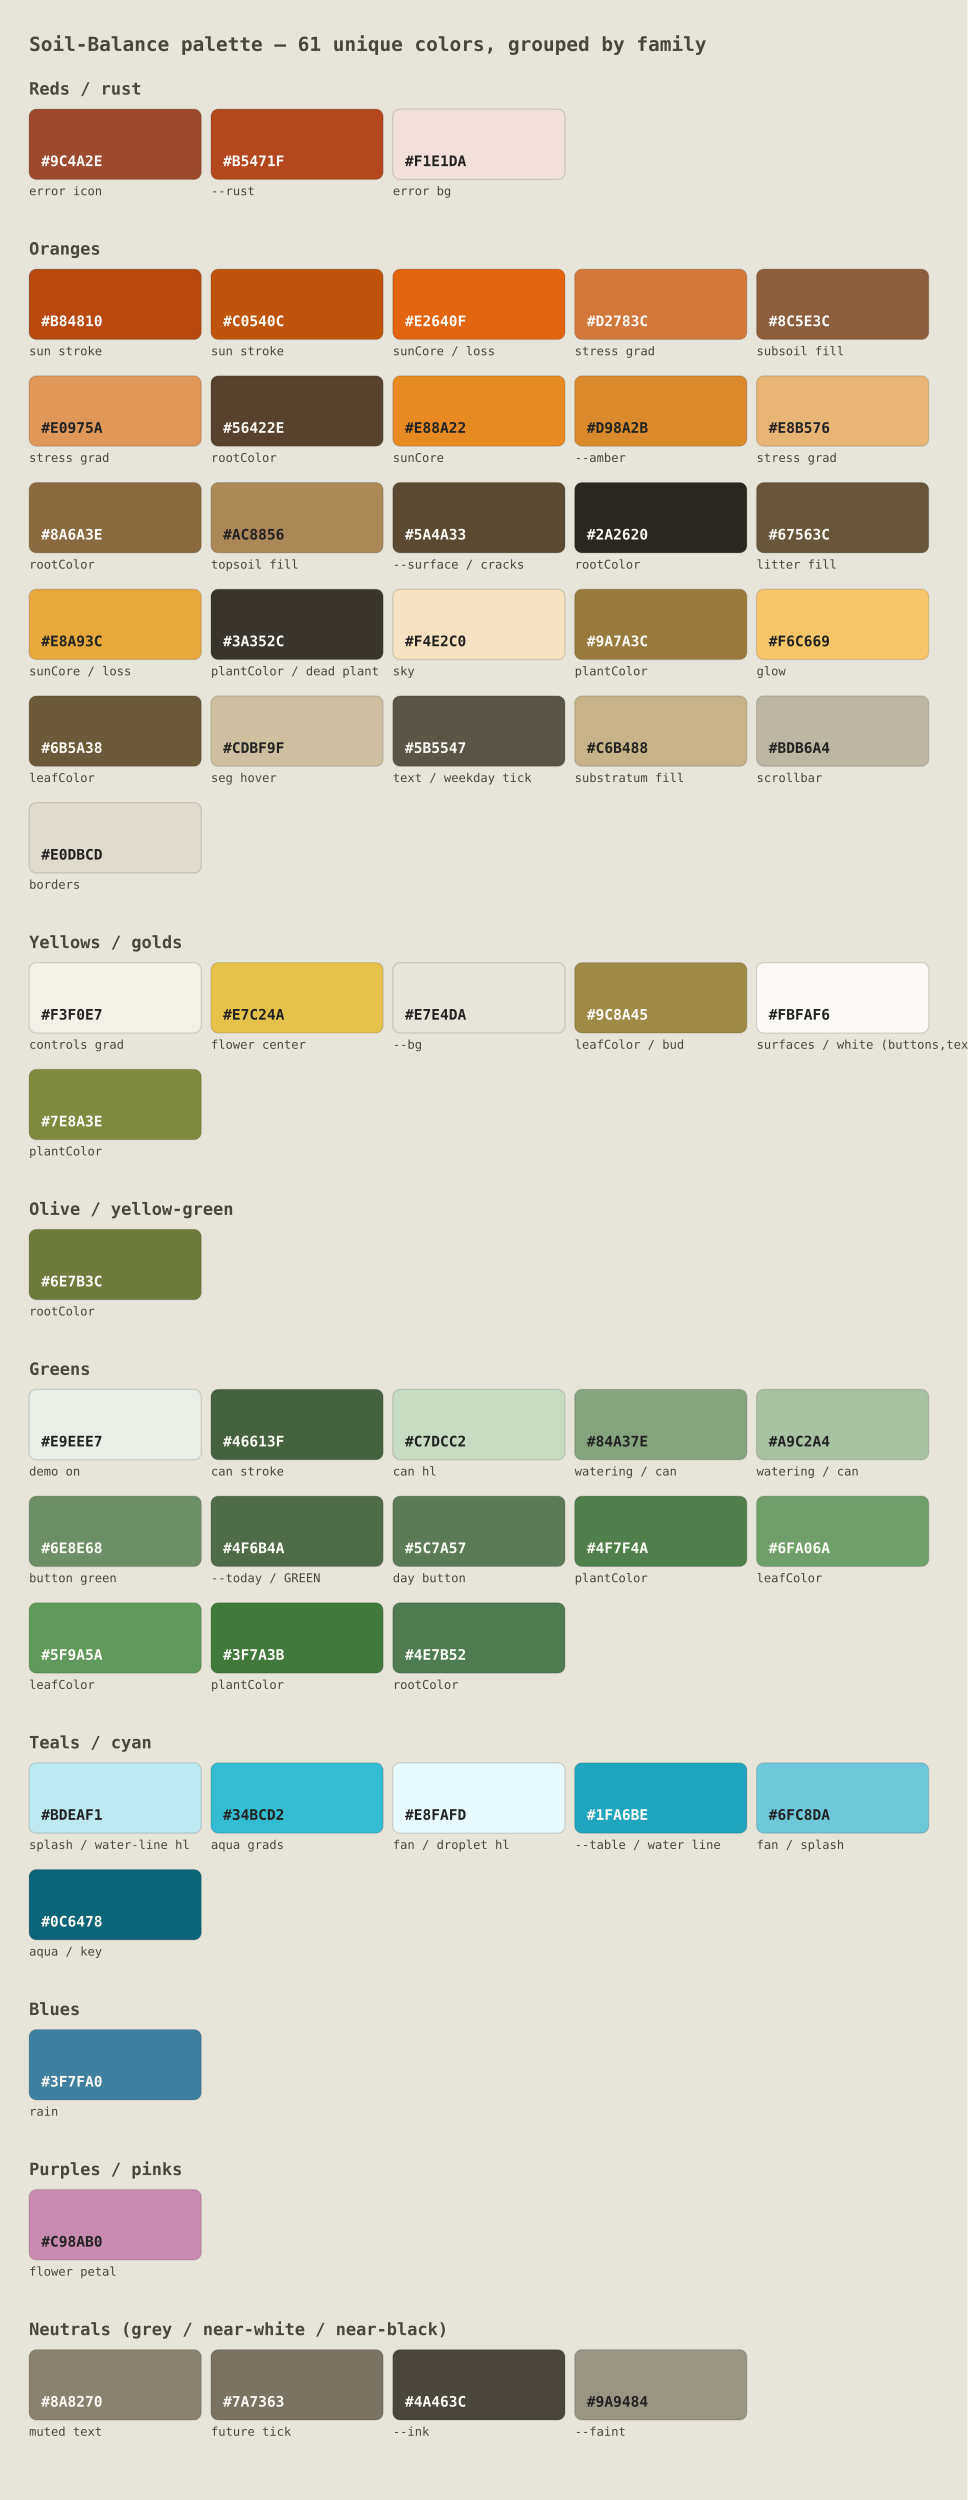
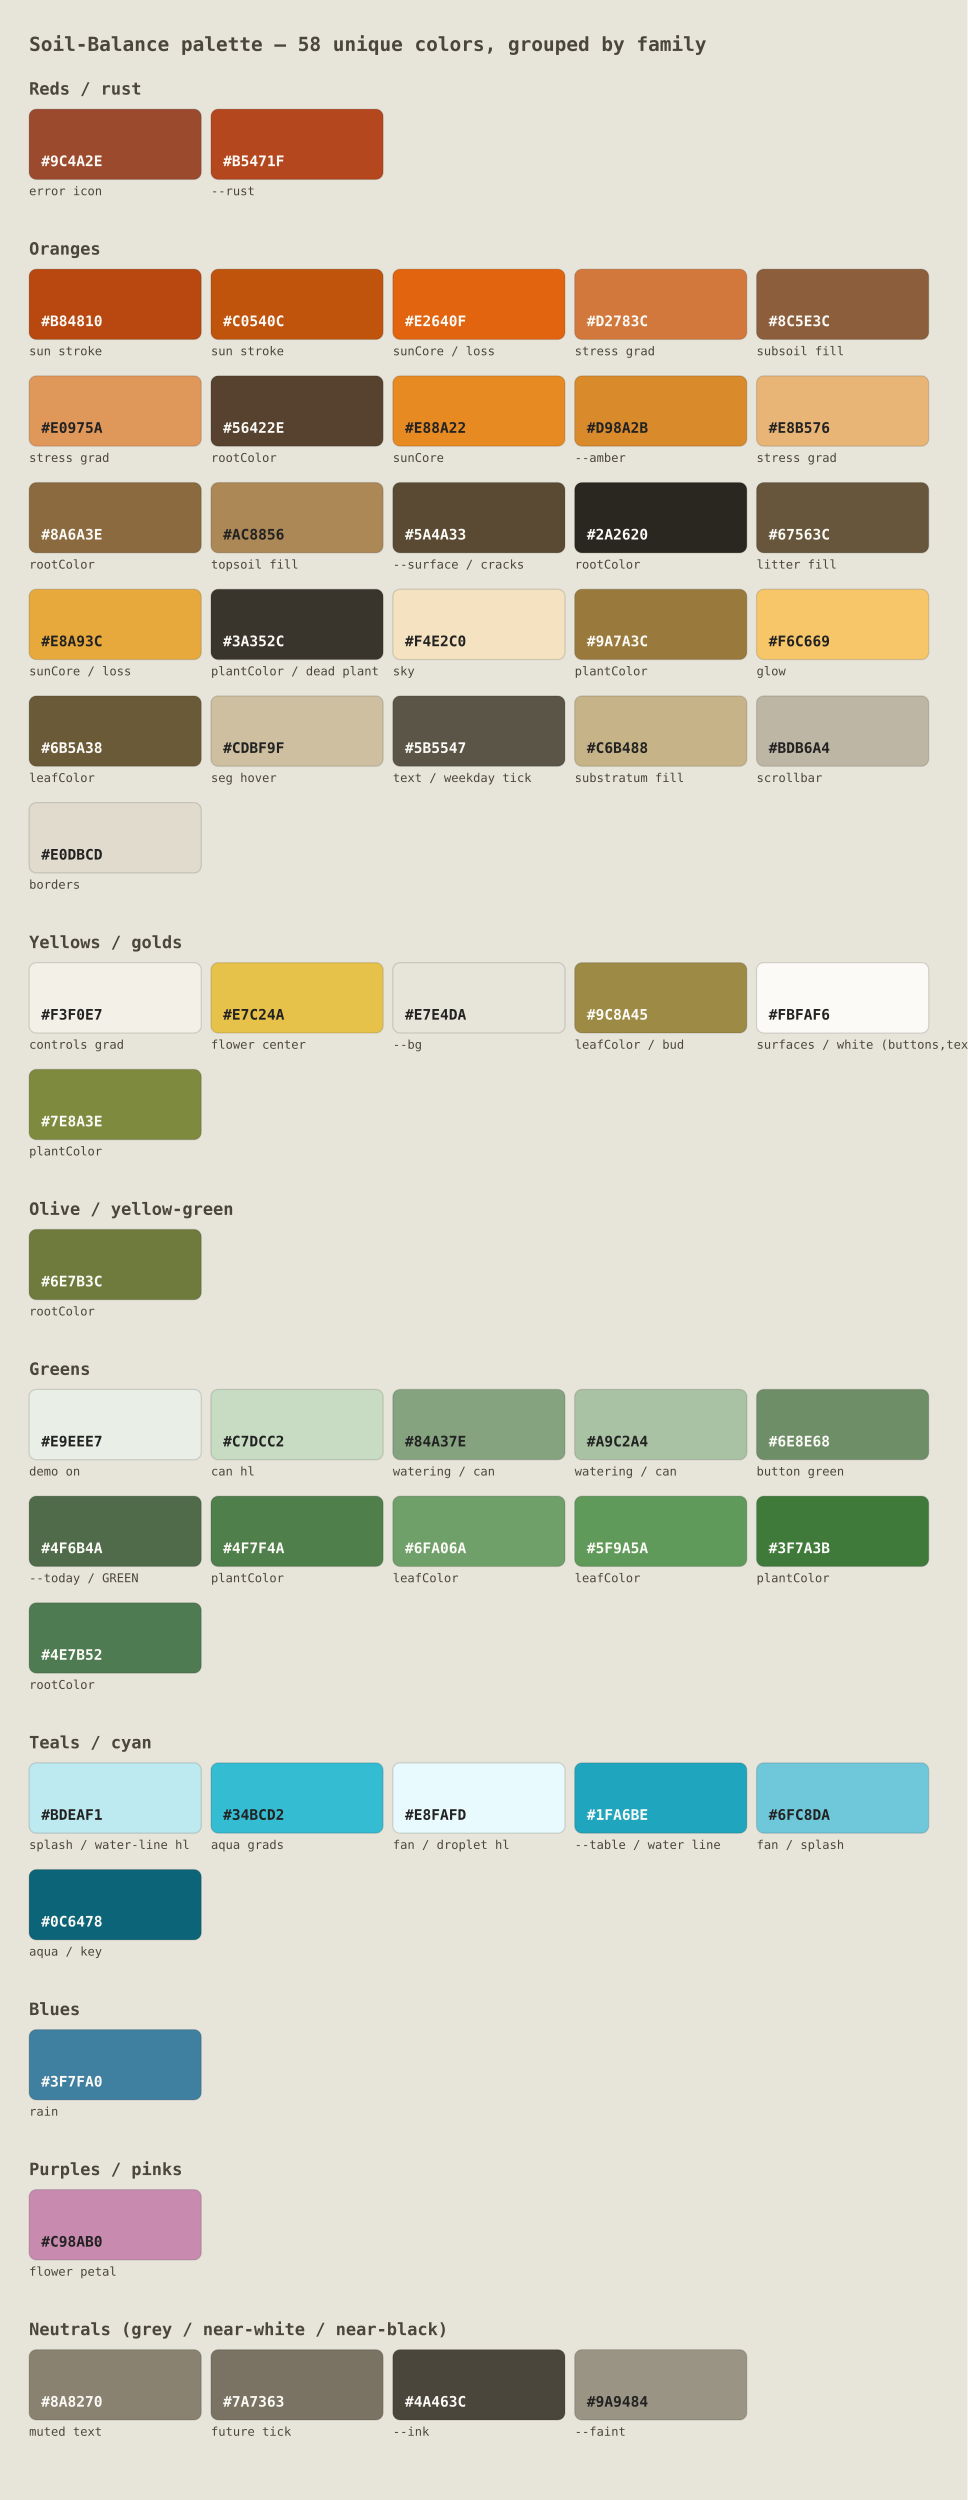
<svg xmlns="http://www.w3.org/2000/svg" width="798" height="2062" font-family="ui-monospace,Menlo,Consolas,monospace">
  <rect width="798" height="2062" fill="#E7E4DA" />
-   <text x="24" y="42" font-size="16" font-weight="700" fill="#4A463C">Soil-Balance palette — 61 unique colors, grouped by family</text>
+   <text x="24" y="42" font-size="16" font-weight="700" fill="#4A463C">Soil-Balance palette — 58 unique colors, grouped by family</text>
  <text x="24" y="78" font-size="14" font-weight="700" fill="#4A463C">Reds / rust</text>
  <rect x="24" y="90" width="142" height="58" rx="6" fill="#9C4A2E" stroke="#00000022" />
  <text x="34" y="137" font-size="12" font-weight="600" fill="#FBFAF6">#9C4A2E</text>
  <text x="24" y="161" font-size="10" fill="#4A463C">error icon</text>
  <rect x="174" y="90" width="142" height="58" rx="6" fill="#B5471F" stroke="#00000022" />
  <text x="184" y="137" font-size="12" font-weight="600" fill="#FBFAF6">#B5471F</text>
  <text x="174" y="161" font-size="10" fill="#4A463C">--rust</text>
-   <rect x="324" y="90" width="142" height="58" rx="6" fill="#F1E1DA" stroke="#00000022" />
-   <text x="334" y="137" font-size="12" font-weight="600" fill="#222">#F1E1DA</text>
-   <text x="324" y="161" font-size="10" fill="#4A463C">error bg</text>
  <text x="24" y="210" font-size="14" font-weight="700" fill="#4A463C">Oranges</text>
  <rect x="24" y="222" width="142" height="58" rx="6" fill="#B84810" stroke="#00000022" />
  <text x="34" y="269" font-size="12" font-weight="600" fill="#FBFAF6">#B84810</text>
  <text x="24" y="293" font-size="10" fill="#4A463C">sun stroke</text>
  <rect x="174" y="222" width="142" height="58" rx="6" fill="#C0540C" stroke="#00000022" />
  <text x="184" y="269" font-size="12" font-weight="600" fill="#FBFAF6">#C0540C</text>
  <text x="174" y="293" font-size="10" fill="#4A463C">sun stroke</text>
  <rect x="324" y="222" width="142" height="58" rx="6" fill="#E2640F" stroke="#00000022" />
  <text x="334" y="269" font-size="12" font-weight="600" fill="#FBFAF6">#E2640F</text>
  <text x="324" y="293" font-size="10" fill="#4A463C">sunCore / loss</text>
  <rect x="474" y="222" width="142" height="58" rx="6" fill="#D2783C" stroke="#00000022" />
  <text x="484" y="269" font-size="12" font-weight="600" fill="#FBFAF6">#D2783C</text>
  <text x="474" y="293" font-size="10" fill="#4A463C">stress grad</text>
  <rect x="624" y="222" width="142" height="58" rx="6" fill="#8C5E3C" stroke="#00000022" />
  <text x="634" y="269" font-size="12" font-weight="600" fill="#FBFAF6">#8C5E3C</text>
  <text x="624" y="293" font-size="10" fill="#4A463C">subsoil fill</text>
  <rect x="24" y="310" width="142" height="58" rx="6" fill="#E0975A" stroke="#00000022" />
  <text x="34" y="357" font-size="12" font-weight="600" fill="#222">#E0975A</text>
  <text x="24" y="381" font-size="10" fill="#4A463C">stress grad</text>
  <rect x="174" y="310" width="142" height="58" rx="6" fill="#56422E" stroke="#00000022" />
  <text x="184" y="357" font-size="12" font-weight="600" fill="#FBFAF6">#56422E</text>
  <text x="174" y="381" font-size="10" fill="#4A463C">rootColor</text>
  <rect x="324" y="310" width="142" height="58" rx="6" fill="#E88A22" stroke="#00000022" />
  <text x="334" y="357" font-size="12" font-weight="600" fill="#222">#E88A22</text>
  <text x="324" y="381" font-size="10" fill="#4A463C">sunCore</text>
  <rect x="474" y="310" width="142" height="58" rx="6" fill="#D98A2B" stroke="#00000022" />
  <text x="484" y="357" font-size="12" font-weight="600" fill="#222">#D98A2B</text>
  <text x="474" y="381" font-size="10" fill="#4A463C">--amber</text>
  <rect x="624" y="310" width="142" height="58" rx="6" fill="#E8B576" stroke="#00000022" />
  <text x="634" y="357" font-size="12" font-weight="600" fill="#222">#E8B576</text>
  <text x="624" y="381" font-size="10" fill="#4A463C">stress grad</text>
  <rect x="24" y="398" width="142" height="58" rx="6" fill="#8A6A3E" stroke="#00000022" />
  <text x="34" y="445" font-size="12" font-weight="600" fill="#FBFAF6">#8A6A3E</text>
  <text x="24" y="469" font-size="10" fill="#4A463C">rootColor</text>
  <rect x="174" y="398" width="142" height="58" rx="6" fill="#AC8856" stroke="#00000022" />
  <text x="184" y="445" font-size="12" font-weight="600" fill="#222">#AC8856</text>
  <text x="174" y="469" font-size="10" fill="#4A463C">topsoil fill</text>
  <rect x="324" y="398" width="142" height="58" rx="6" fill="#5A4A33" stroke="#00000022" />
  <text x="334" y="445" font-size="12" font-weight="600" fill="#FBFAF6">#5A4A33</text>
  <text x="324" y="469" font-size="10" fill="#4A463C">--surface / cracks</text>
  <rect x="474" y="398" width="142" height="58" rx="6" fill="#2A2620" stroke="#00000022" />
  <text x="484" y="445" font-size="12" font-weight="600" fill="#FBFAF6">#2A2620</text>
  <text x="474" y="469" font-size="10" fill="#4A463C">rootColor</text>
  <rect x="624" y="398" width="142" height="58" rx="6" fill="#67563C" stroke="#00000022" />
  <text x="634" y="445" font-size="12" font-weight="600" fill="#FBFAF6">#67563C</text>
  <text x="624" y="469" font-size="10" fill="#4A463C">litter fill</text>
  <rect x="24" y="486" width="142" height="58" rx="6" fill="#E8A93C" stroke="#00000022" />
  <text x="34" y="533" font-size="12" font-weight="600" fill="#222">#E8A93C</text>
  <text x="24" y="557" font-size="10" fill="#4A463C">sunCore / loss</text>
  <rect x="174" y="486" width="142" height="58" rx="6" fill="#3A352C" stroke="#00000022" />
  <text x="184" y="533" font-size="12" font-weight="600" fill="#FBFAF6">#3A352C</text>
  <text x="174" y="557" font-size="10" fill="#4A463C">plantColor / dead plant</text>
  <rect x="324" y="486" width="142" height="58" rx="6" fill="#F4E2C0" stroke="#00000022" />
  <text x="334" y="533" font-size="12" font-weight="600" fill="#222">#F4E2C0</text>
  <text x="324" y="557" font-size="10" fill="#4A463C">sky</text>
  <rect x="474" y="486" width="142" height="58" rx="6" fill="#9A7A3C" stroke="#00000022" />
  <text x="484" y="533" font-size="12" font-weight="600" fill="#FBFAF6">#9A7A3C</text>
  <text x="474" y="557" font-size="10" fill="#4A463C">plantColor</text>
  <rect x="624" y="486" width="142" height="58" rx="6" fill="#F6C669" stroke="#00000022" />
  <text x="634" y="533" font-size="12" font-weight="600" fill="#222">#F6C669</text>
  <text x="624" y="557" font-size="10" fill="#4A463C">glow</text>
  <rect x="24" y="574" width="142" height="58" rx="6" fill="#6B5A38" stroke="#00000022" />
  <text x="34" y="621" font-size="12" font-weight="600" fill="#FBFAF6">#6B5A38</text>
  <text x="24" y="645" font-size="10" fill="#4A463C">leafColor</text>
  <rect x="174" y="574" width="142" height="58" rx="6" fill="#CDBF9F" stroke="#00000022" />
  <text x="184" y="621" font-size="12" font-weight="600" fill="#222">#CDBF9F</text>
  <text x="174" y="645" font-size="10" fill="#4A463C">seg hover</text>
  <rect x="324" y="574" width="142" height="58" rx="6" fill="#5B5547" stroke="#00000022" />
  <text x="334" y="621" font-size="12" font-weight="600" fill="#FBFAF6">#5B5547</text>
  <text x="324" y="645" font-size="10" fill="#4A463C">text / weekday tick</text>
  <rect x="474" y="574" width="142" height="58" rx="6" fill="#C6B488" stroke="#00000022" />
  <text x="484" y="621" font-size="12" font-weight="600" fill="#222">#C6B488</text>
  <text x="474" y="645" font-size="10" fill="#4A463C">substratum fill</text>
  <rect x="624" y="574" width="142" height="58" rx="6" fill="#BDB6A4" stroke="#00000022" />
  <text x="634" y="621" font-size="12" font-weight="600" fill="#222">#BDB6A4</text>
  <text x="624" y="645" font-size="10" fill="#4A463C">scrollbar</text>
  <rect x="24" y="662" width="142" height="58" rx="6" fill="#E0DBCD" stroke="#00000022" />
  <text x="34" y="709" font-size="12" font-weight="600" fill="#222">#E0DBCD</text>
  <text x="24" y="733" font-size="10" fill="#4A463C">borders</text>
  <text x="24" y="782" font-size="14" font-weight="700" fill="#4A463C">Yellows / golds</text>
  <rect x="24" y="794" width="142" height="58" rx="6" fill="#F3F0E7" stroke="#00000022" />
  <text x="34" y="841" font-size="12" font-weight="600" fill="#222">#F3F0E7</text>
  <text x="24" y="865" font-size="10" fill="#4A463C">controls grad</text>
  <rect x="174" y="794" width="142" height="58" rx="6" fill="#E7C24A" stroke="#00000022" />
  <text x="184" y="841" font-size="12" font-weight="600" fill="#222">#E7C24A</text>
  <text x="174" y="865" font-size="10" fill="#4A463C">flower center</text>
  <rect x="324" y="794" width="142" height="58" rx="6" fill="#E7E4DA" stroke="#00000022" />
  <text x="334" y="841" font-size="12" font-weight="600" fill="#222">#E7E4DA</text>
  <text x="324" y="865" font-size="10" fill="#4A463C">--bg</text>
  <rect x="474" y="794" width="142" height="58" rx="6" fill="#9C8A45" stroke="#00000022" />
  <text x="484" y="841" font-size="12" font-weight="600" fill="#FBFAF6">#9C8A45</text>
  <text x="474" y="865" font-size="10" fill="#4A463C">leafColor / bud</text>
  <rect x="624" y="794" width="142" height="58" rx="6" fill="#FBFAF6" stroke="#00000022" />
  <text x="634" y="841" font-size="12" font-weight="600" fill="#222">#FBFAF6</text>
  <text x="624" y="865" font-size="10" fill="#4A463C">surfaces / white (buttons,text,badges)</text>
  <rect x="24" y="882" width="142" height="58" rx="6" fill="#7E8A3E" stroke="#00000022" />
  <text x="34" y="929" font-size="12" font-weight="600" fill="#FBFAF6">#7E8A3E</text>
  <text x="24" y="953" font-size="10" fill="#4A463C">plantColor</text>
  <text x="24" y="1002" font-size="14" font-weight="700" fill="#4A463C">Olive / yellow-green</text>
  <rect x="24" y="1014" width="142" height="58" rx="6" fill="#6E7B3C" stroke="#00000022" />
  <text x="34" y="1061" font-size="12" font-weight="600" fill="#FBFAF6">#6E7B3C</text>
  <text x="24" y="1085" font-size="10" fill="#4A463C">rootColor</text>
  <text x="24" y="1134" font-size="14" font-weight="700" fill="#4A463C">Greens</text>
  <rect x="24" y="1146" width="142" height="58" rx="6" fill="#E9EEE7" stroke="#00000022" />
  <text x="34" y="1193" font-size="12" font-weight="600" fill="#222">#E9EEE7</text>
  <text x="24" y="1217" font-size="10" fill="#4A463C">demo on</text>
-   <rect x="174" y="1146" width="142" height="58" rx="6" fill="#46613F" stroke="#00000022" />
-   <text x="184" y="1193" font-size="12" font-weight="600" fill="#FBFAF6">#46613F</text>
-   <text x="174" y="1217" font-size="10" fill="#4A463C">can stroke</text>
-   <rect x="324" y="1146" width="142" height="58" rx="6" fill="#C7DCC2" stroke="#00000022" />
-   <text x="334" y="1193" font-size="12" font-weight="600" fill="#222">#C7DCC2</text>
-   <text x="324" y="1217" font-size="10" fill="#4A463C">can hl</text>
-   <rect x="474" y="1146" width="142" height="58" rx="6" fill="#84A37E" stroke="#00000022" />
-   <text x="484" y="1193" font-size="12" font-weight="600" fill="#222">#84A37E</text>
+   <rect x="174" y="1146" width="142" height="58" rx="6" fill="#C7DCC2" stroke="#00000022" />
+   <text x="184" y="1193" font-size="12" font-weight="600" fill="#222">#C7DCC2</text>
+   <text x="174" y="1217" font-size="10" fill="#4A463C">can hl</text>
+   <rect x="324" y="1146" width="142" height="58" rx="6" fill="#84A37E" stroke="#00000022" />
+   <text x="334" y="1193" font-size="12" font-weight="600" fill="#222">#84A37E</text>
+   <text x="324" y="1217" font-size="10" fill="#4A463C">watering / can</text>
+   <rect x="474" y="1146" width="142" height="58" rx="6" fill="#A9C2A4" stroke="#00000022" />
+   <text x="484" y="1193" font-size="12" font-weight="600" fill="#222">#A9C2A4</text>
  <text x="474" y="1217" font-size="10" fill="#4A463C">watering / can</text>
-   <rect x="624" y="1146" width="142" height="58" rx="6" fill="#A9C2A4" stroke="#00000022" />
-   <text x="634" y="1193" font-size="12" font-weight="600" fill="#222">#A9C2A4</text>
-   <text x="624" y="1217" font-size="10" fill="#4A463C">watering / can</text>
-   <rect x="24" y="1234" width="142" height="58" rx="6" fill="#6E8E68" stroke="#00000022" />
-   <text x="34" y="1281" font-size="12" font-weight="600" fill="#FBFAF6">#6E8E68</text>
-   <text x="24" y="1305" font-size="10" fill="#4A463C">button green</text>
-   <rect x="174" y="1234" width="142" height="58" rx="6" fill="#4F6B4A" stroke="#00000022" />
-   <text x="184" y="1281" font-size="12" font-weight="600" fill="#FBFAF6">#4F6B4A</text>
-   <text x="174" y="1305" font-size="10" fill="#4A463C">--today / GREEN</text>
-   <rect x="324" y="1234" width="142" height="58" rx="6" fill="#5C7A57" stroke="#00000022" />
-   <text x="334" y="1281" font-size="12" font-weight="600" fill="#FBFAF6">#5C7A57</text>
-   <text x="324" y="1305" font-size="10" fill="#4A463C">day button</text>
-   <rect x="474" y="1234" width="142" height="58" rx="6" fill="#4F7F4A" stroke="#00000022" />
-   <text x="484" y="1281" font-size="12" font-weight="600" fill="#FBFAF6">#4F7F4A</text>
-   <text x="474" y="1305" font-size="10" fill="#4A463C">plantColor</text>
-   <rect x="624" y="1234" width="142" height="58" rx="6" fill="#6FA06A" stroke="#00000022" />
-   <text x="634" y="1281" font-size="12" font-weight="600" fill="#FBFAF6">#6FA06A</text>
-   <text x="624" y="1305" font-size="10" fill="#4A463C">leafColor</text>
-   <rect x="24" y="1322" width="142" height="58" rx="6" fill="#5F9A5A" stroke="#00000022" />
-   <text x="34" y="1369" font-size="12" font-weight="600" fill="#FBFAF6">#5F9A5A</text>
-   <text x="24" y="1393" font-size="10" fill="#4A463C">leafColor</text>
-   <rect x="174" y="1322" width="142" height="58" rx="6" fill="#3F7A3B" stroke="#00000022" />
-   <text x="184" y="1369" font-size="12" font-weight="600" fill="#FBFAF6">#3F7A3B</text>
-   <text x="174" y="1393" font-size="10" fill="#4A463C">plantColor</text>
-   <rect x="324" y="1322" width="142" height="58" rx="6" fill="#4E7B52" stroke="#00000022" />
-   <text x="334" y="1369" font-size="12" font-weight="600" fill="#FBFAF6">#4E7B52</text>
-   <text x="324" y="1393" font-size="10" fill="#4A463C">rootColor</text>
+   <rect x="624" y="1146" width="142" height="58" rx="6" fill="#6E8E68" stroke="#00000022" />
+   <text x="634" y="1193" font-size="12" font-weight="600" fill="#FBFAF6">#6E8E68</text>
+   <text x="624" y="1217" font-size="10" fill="#4A463C">button green</text>
+   <rect x="24" y="1234" width="142" height="58" rx="6" fill="#4F6B4A" stroke="#00000022" />
+   <text x="34" y="1281" font-size="12" font-weight="600" fill="#FBFAF6">#4F6B4A</text>
+   <text x="24" y="1305" font-size="10" fill="#4A463C">--today / GREEN</text>
+   <rect x="174" y="1234" width="142" height="58" rx="6" fill="#4F7F4A" stroke="#00000022" />
+   <text x="184" y="1281" font-size="12" font-weight="600" fill="#FBFAF6">#4F7F4A</text>
+   <text x="174" y="1305" font-size="10" fill="#4A463C">plantColor</text>
+   <rect x="324" y="1234" width="142" height="58" rx="6" fill="#6FA06A" stroke="#00000022" />
+   <text x="334" y="1281" font-size="12" font-weight="600" fill="#FBFAF6">#6FA06A</text>
+   <text x="324" y="1305" font-size="10" fill="#4A463C">leafColor</text>
+   <rect x="474" y="1234" width="142" height="58" rx="6" fill="#5F9A5A" stroke="#00000022" />
+   <text x="484" y="1281" font-size="12" font-weight="600" fill="#FBFAF6">#5F9A5A</text>
+   <text x="474" y="1305" font-size="10" fill="#4A463C">leafColor</text>
+   <rect x="624" y="1234" width="142" height="58" rx="6" fill="#3F7A3B" stroke="#00000022" />
+   <text x="634" y="1281" font-size="12" font-weight="600" fill="#FBFAF6">#3F7A3B</text>
+   <text x="624" y="1305" font-size="10" fill="#4A463C">plantColor</text>
+   <rect x="24" y="1322" width="142" height="58" rx="6" fill="#4E7B52" stroke="#00000022" />
+   <text x="34" y="1369" font-size="12" font-weight="600" fill="#FBFAF6">#4E7B52</text>
+   <text x="24" y="1393" font-size="10" fill="#4A463C">rootColor</text>
  <text x="24" y="1442" font-size="14" font-weight="700" fill="#4A463C">Teals / cyan</text>
  <rect x="24" y="1454" width="142" height="58" rx="6" fill="#BDEAF1" stroke="#00000022" />
  <text x="34" y="1501" font-size="12" font-weight="600" fill="#222">#BDEAF1</text>
  <text x="24" y="1525" font-size="10" fill="#4A463C">splash / water-line hl</text>
  <rect x="174" y="1454" width="142" height="58" rx="6" fill="#34BCD2" stroke="#00000022" />
  <text x="184" y="1501" font-size="12" font-weight="600" fill="#222">#34BCD2</text>
  <text x="174" y="1525" font-size="10" fill="#4A463C">aqua grads</text>
  <rect x="324" y="1454" width="142" height="58" rx="6" fill="#E8FAFD" stroke="#00000022" />
  <text x="334" y="1501" font-size="12" font-weight="600" fill="#222">#E8FAFD</text>
  <text x="324" y="1525" font-size="10" fill="#4A463C">fan / droplet hl</text>
  <rect x="474" y="1454" width="142" height="58" rx="6" fill="#1FA6BE" stroke="#00000022" />
  <text x="484" y="1501" font-size="12" font-weight="600" fill="#FBFAF6">#1FA6BE</text>
  <text x="474" y="1525" font-size="10" fill="#4A463C">--table / water line</text>
  <rect x="624" y="1454" width="142" height="58" rx="6" fill="#6FC8DA" stroke="#00000022" />
  <text x="634" y="1501" font-size="12" font-weight="600" fill="#222">#6FC8DA</text>
  <text x="624" y="1525" font-size="10" fill="#4A463C">fan / splash</text>
  <rect x="24" y="1542" width="142" height="58" rx="6" fill="#0C6478" stroke="#00000022" />
  <text x="34" y="1589" font-size="12" font-weight="600" fill="#FBFAF6">#0C6478</text>
  <text x="24" y="1613" font-size="10" fill="#4A463C">aqua / key</text>
  <text x="24" y="1662" font-size="14" font-weight="700" fill="#4A463C">Blues</text>
  <rect x="24" y="1674" width="142" height="58" rx="6" fill="#3F7FA0" stroke="#00000022" />
  <text x="34" y="1721" font-size="12" font-weight="600" fill="#FBFAF6">#3F7FA0</text>
  <text x="24" y="1745" font-size="10" fill="#4A463C">rain</text>
  <text x="24" y="1794" font-size="14" font-weight="700" fill="#4A463C">Purples / pinks</text>
  <rect x="24" y="1806" width="142" height="58" rx="6" fill="#C98AB0" stroke="#00000022" />
  <text x="34" y="1853" font-size="12" font-weight="600" fill="#222">#C98AB0</text>
  <text x="24" y="1877" font-size="10" fill="#4A463C">flower petal</text>
  <text x="24" y="1926" font-size="14" font-weight="700" fill="#4A463C">Neutrals (grey / near-white / near-black)</text>
  <rect x="24" y="1938" width="142" height="58" rx="6" fill="#8A8270" stroke="#00000022" />
  <text x="34" y="1985" font-size="12" font-weight="600" fill="#FBFAF6">#8A8270</text>
  <text x="24" y="2009" font-size="10" fill="#4A463C">muted text</text>
  <rect x="174" y="1938" width="142" height="58" rx="6" fill="#7A7363" stroke="#00000022" />
  <text x="184" y="1985" font-size="12" font-weight="600" fill="#FBFAF6">#7A7363</text>
  <text x="174" y="2009" font-size="10" fill="#4A463C">future tick</text>
  <rect x="324" y="1938" width="142" height="58" rx="6" fill="#4A463C" stroke="#00000022" />
  <text x="334" y="1985" font-size="12" font-weight="600" fill="#FBFAF6">#4A463C</text>
  <text x="324" y="2009" font-size="10" fill="#4A463C">--ink</text>
  <rect x="474" y="1938" width="142" height="58" rx="6" fill="#9A9484" stroke="#00000022" />
  <text x="484" y="1985" font-size="12" font-weight="600" fill="#222">#9A9484</text>
  <text x="474" y="2009" font-size="10" fill="#4A463C">--faint</text>
</svg>
